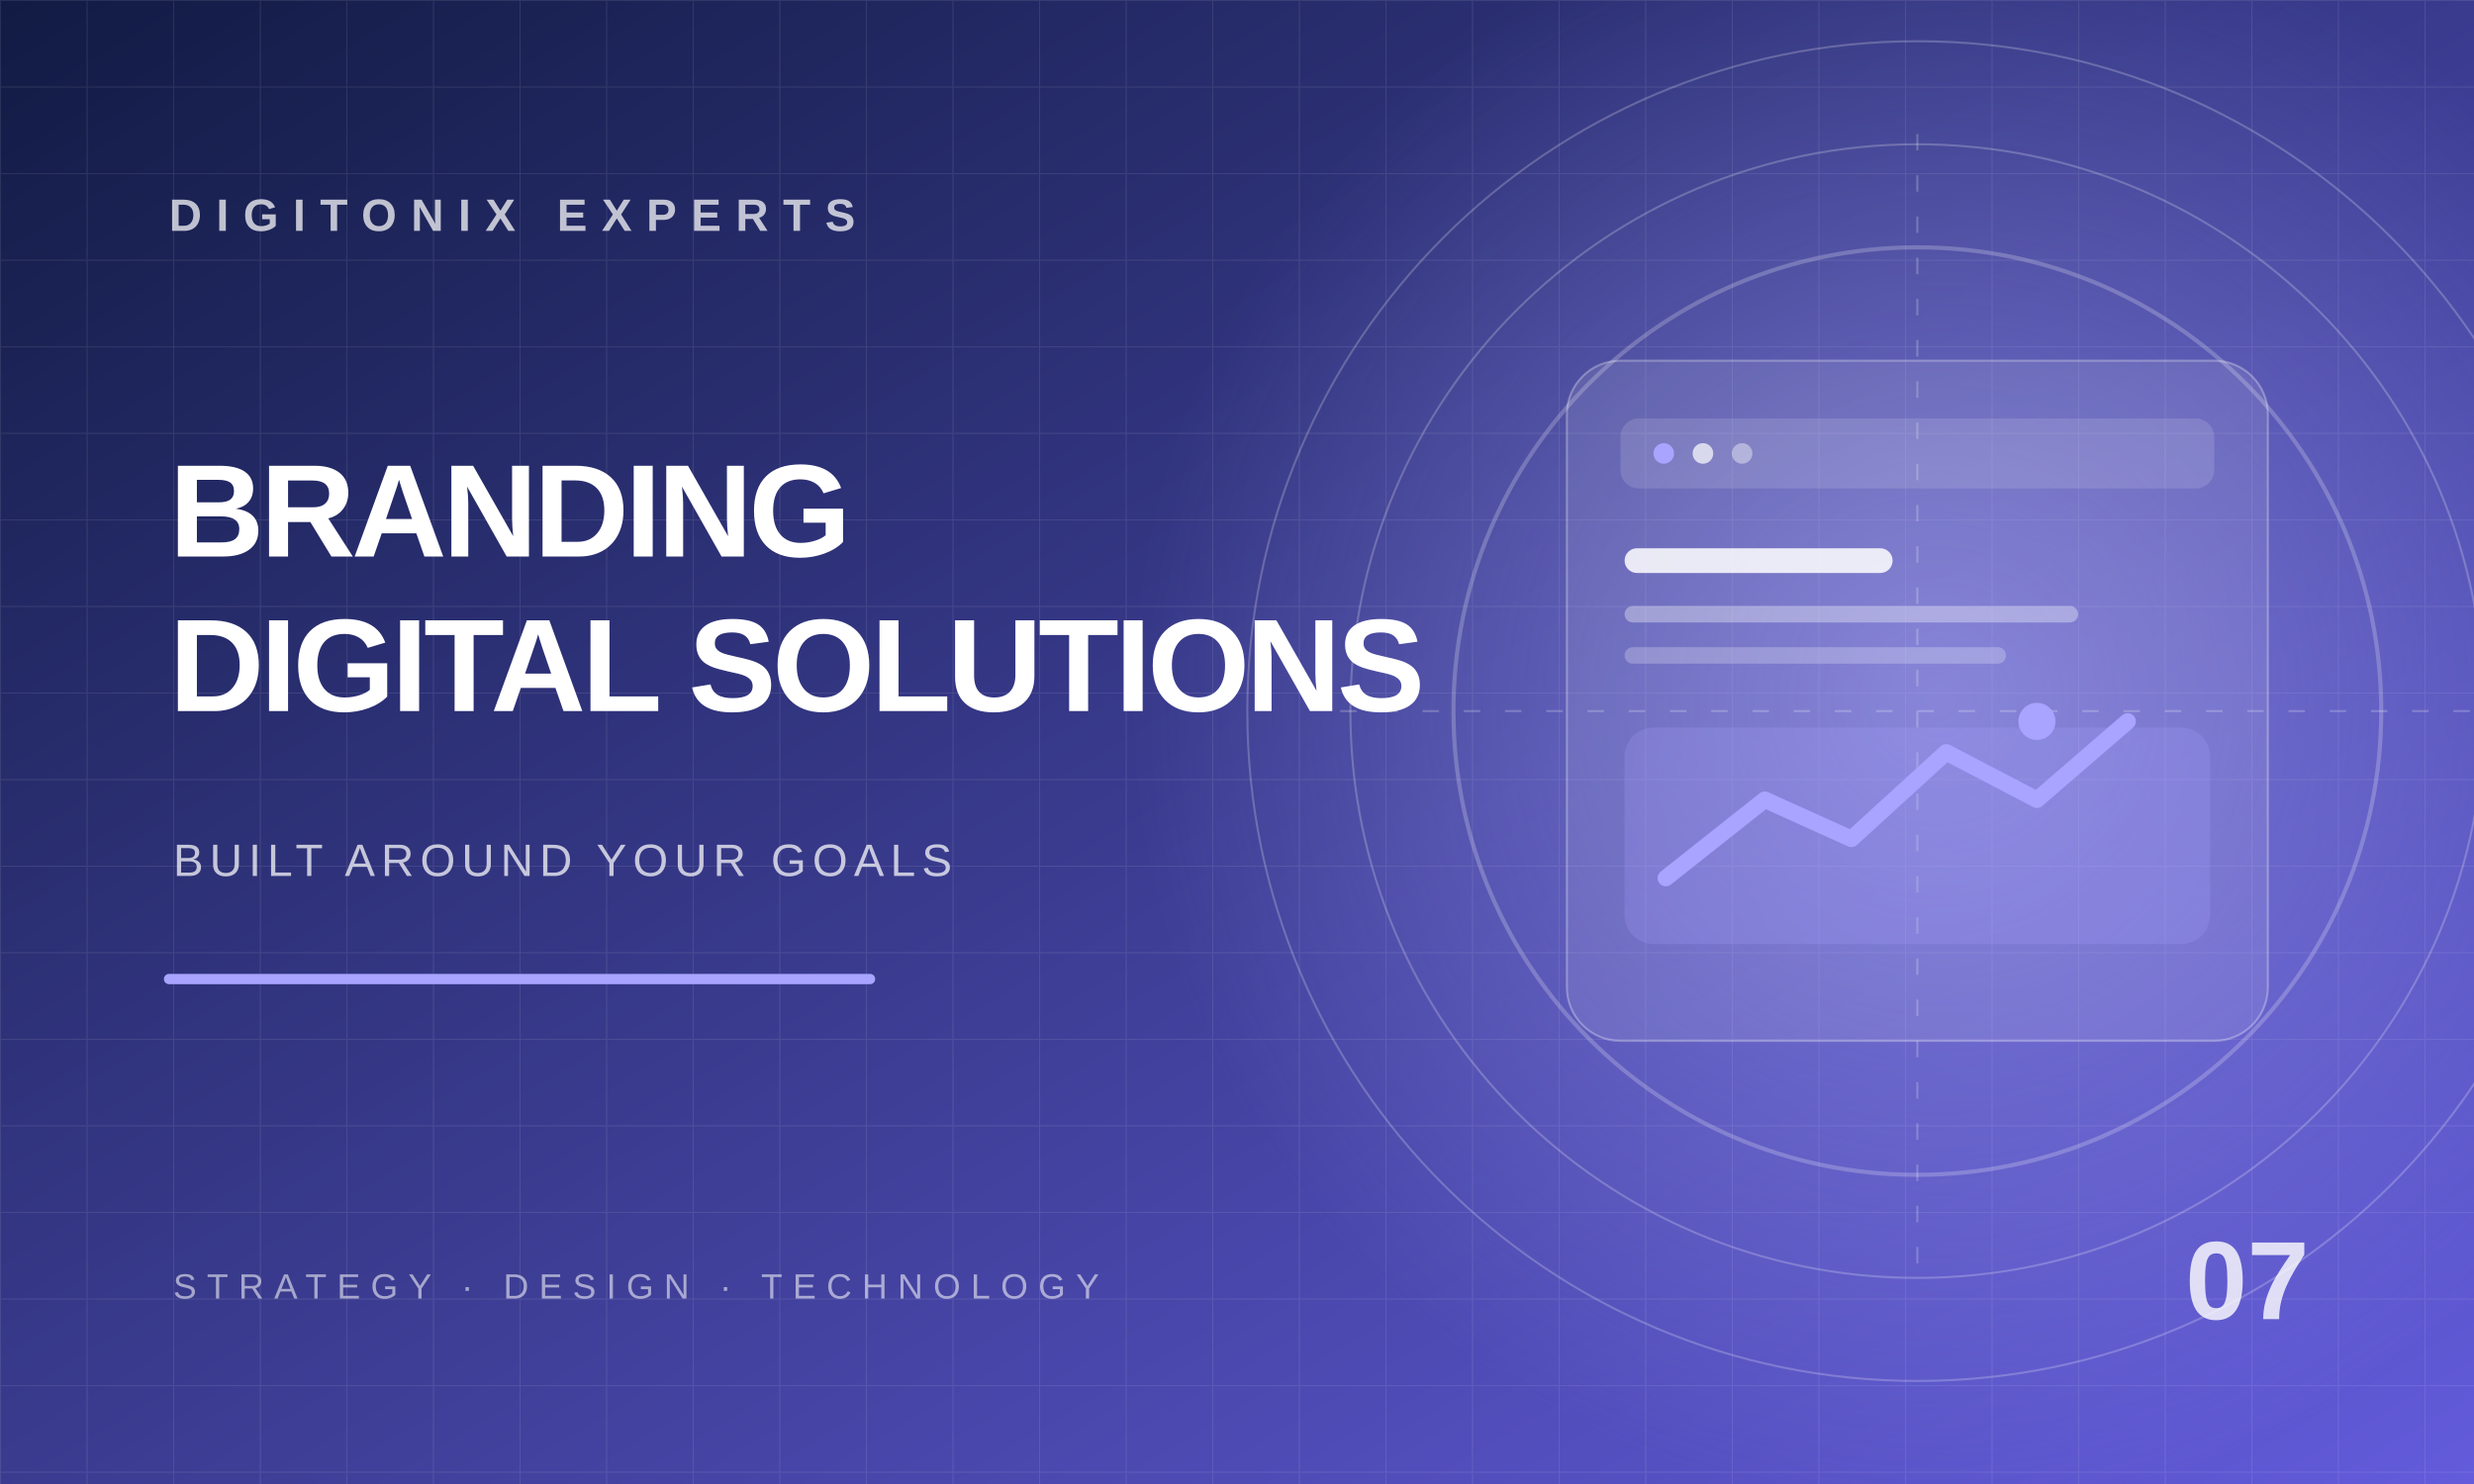
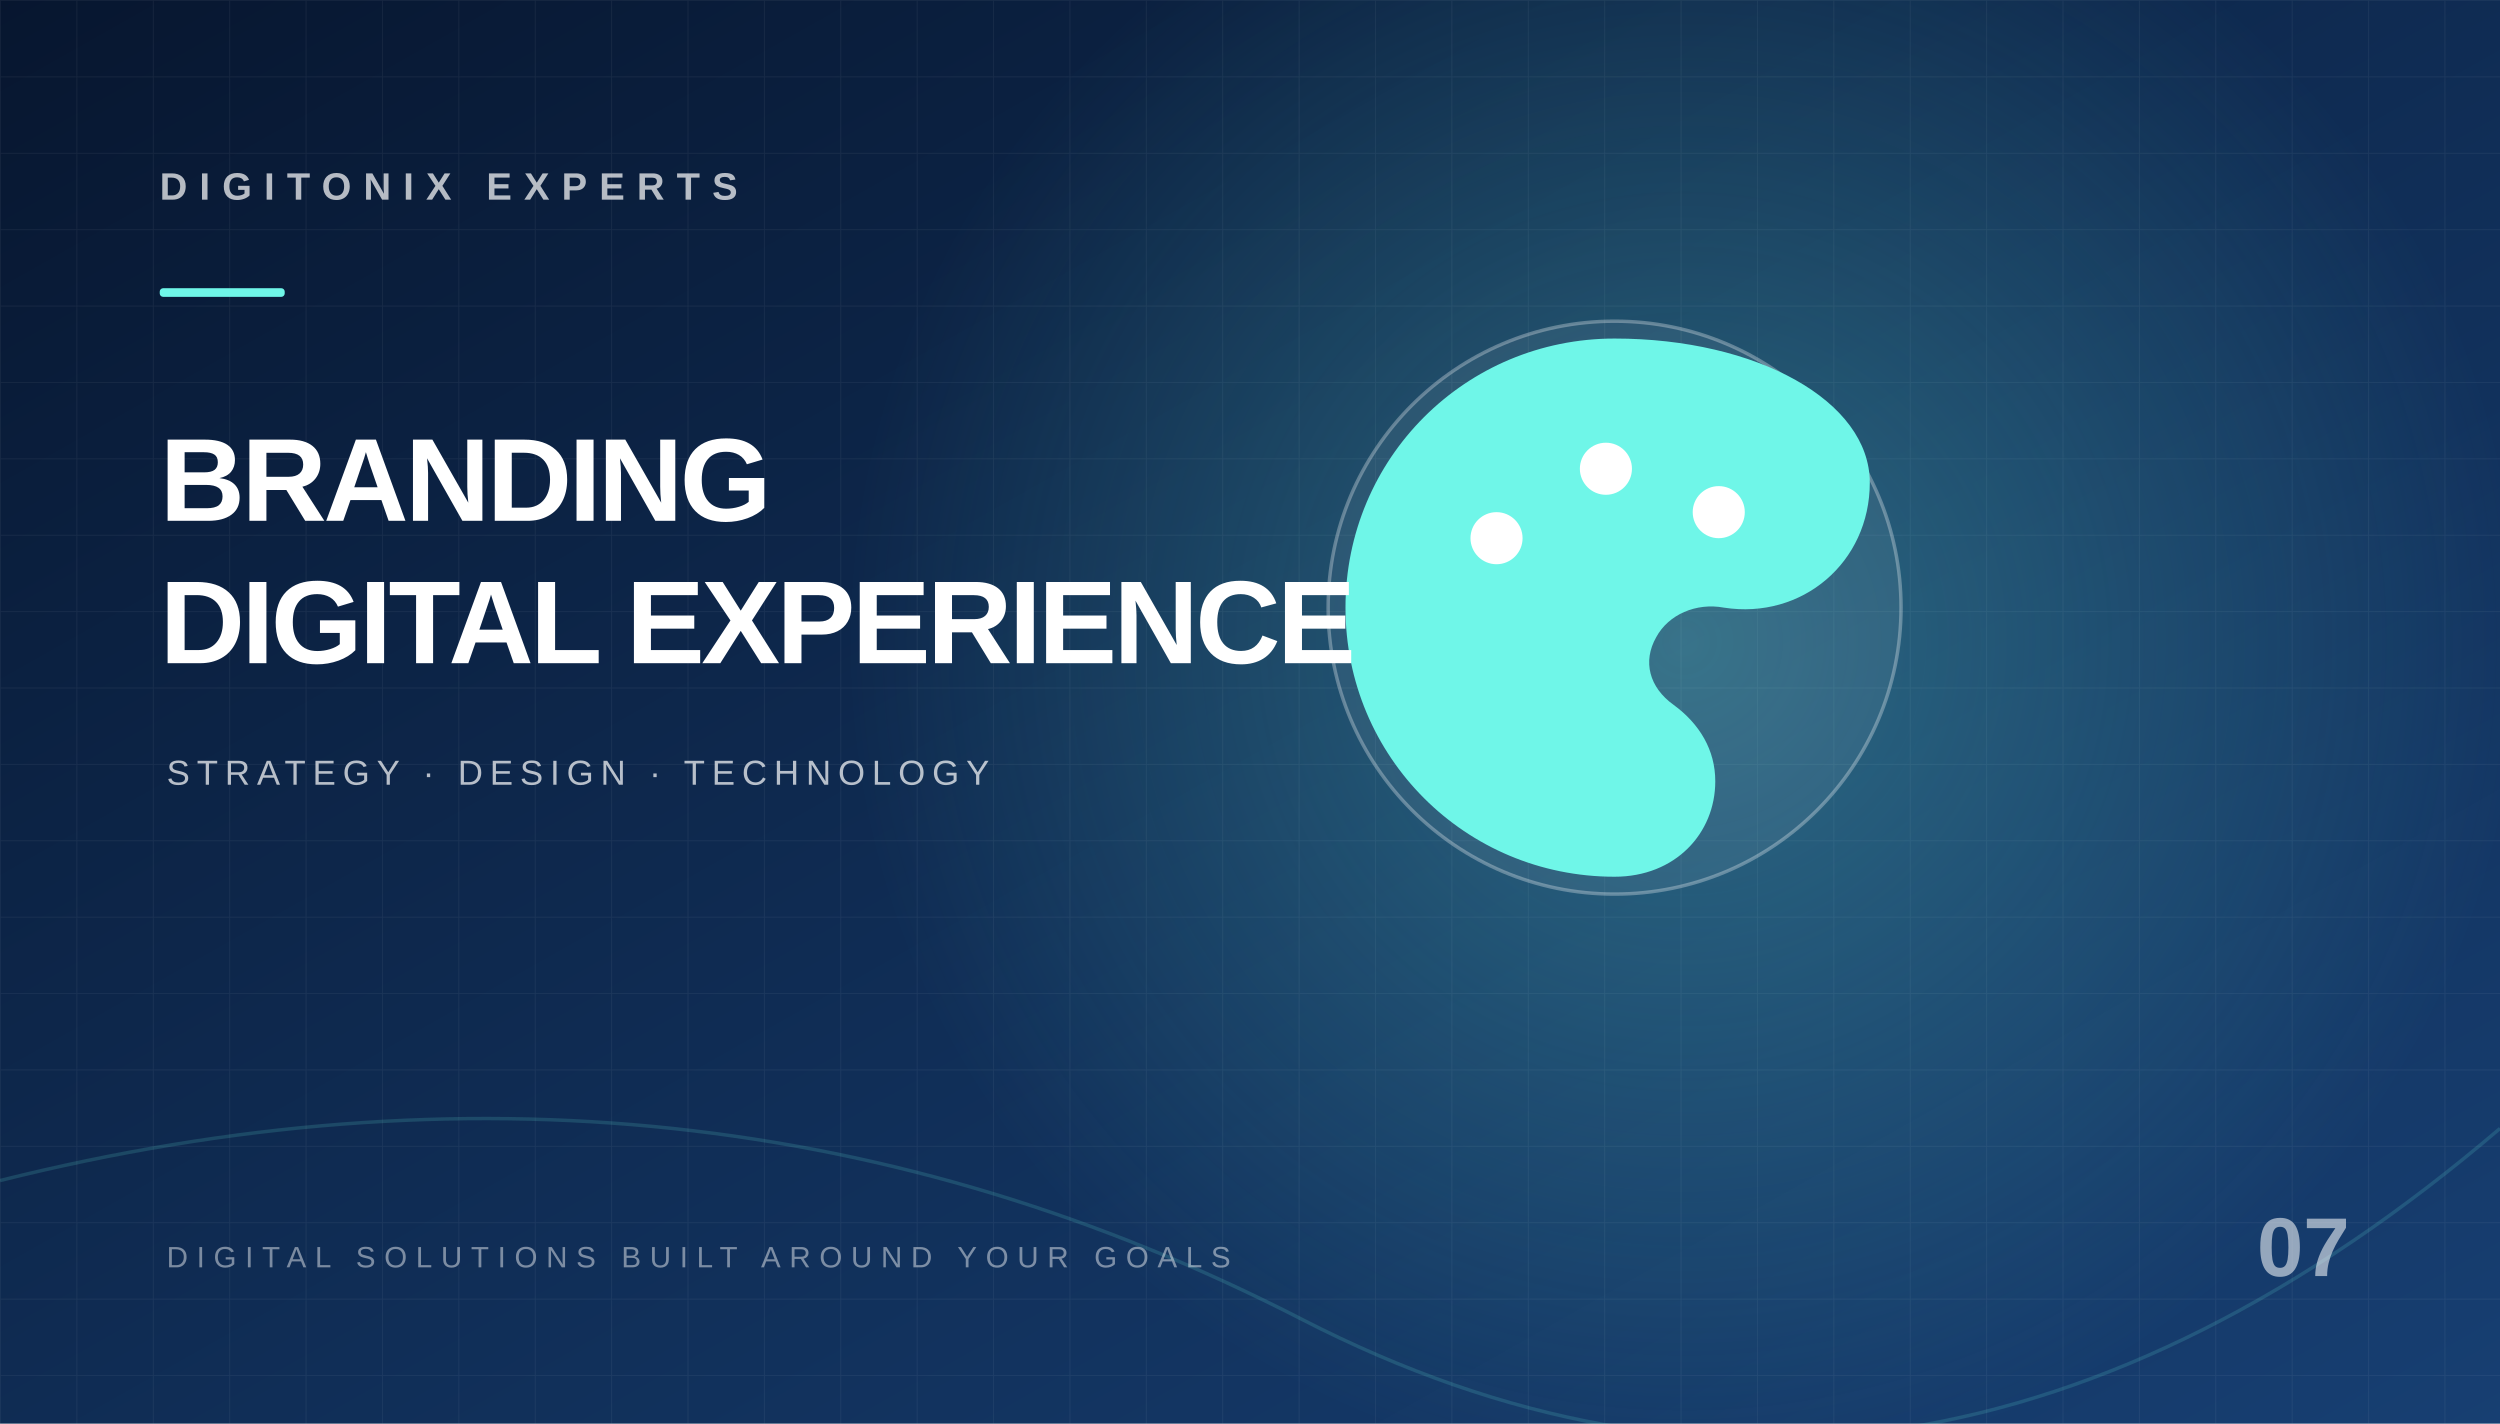
- <svg xmlns="http://www.w3.org/2000/svg" width="1200" height="720" viewBox="0 0 1200 720" role="img" aria-labelledby="title desc">
+ <svg xmlns="http://www.w3.org/2000/svg" width="1440" height="820" viewBox="0 0 1440 820">
  <defs>
    <linearGradient id="bg" x1="0" y1="0" x2="1" y2="1">
-       <stop stop-color="#111b43" />
-       <stop offset="1" stop-color="#635bdb" />
+       <stop stop-color="#07162f" />
+       <stop offset=".55" stop-color="#102e57" />
+       <stop offset="1" stop-color="#173f72" />
    </linearGradient>
    <radialGradient id="glow">
-       <stop stop-color="#a8a4ff" stop-opacity=".55" />
-       <stop offset="1" stop-color="#a8a4ff" stop-opacity="0" />
+       <stop stop-color="hsl(174,88%,70%)" stop-opacity=".3" />
+       <stop offset="1" stop-color="hsl(174,88%,70%)" stop-opacity="0" />
    </radialGradient>
-     <pattern id="grid" width="42" height="42" patternUnits="userSpaceOnUse">
-       <path d="M42 0H0V42" fill="none" stroke="#fff" stroke-opacity=".09" />
+     <pattern id="grid" width="44" height="44" patternUnits="userSpaceOnUse">
+       <path d="M44 0H0V44" fill="none" stroke="#fff" stroke-opacity=".055" />
    </pattern>
  </defs>
-   <rect width="1200" height="720" fill="url(#bg)" />
-   <rect width="1200" height="720" fill="url(#grid)" />
-   <circle cx="940" cy="340" r="390" fill="url(#glow)" />
-   <g fill="none" stroke="#fff" stroke-opacity=".22">
-     <circle cx="930" cy="345" r="225" stroke-width="2" />
-     <circle cx="930" cy="345" r="275" />
-     <circle cx="930" cy="345" r="325" />
-     <path d="M650 345h560M930 65v560" stroke-dasharray="8 12" />
+   <rect width="1440" height="820" fill="url(#bg)" />
+   <rect width="1440" height="820" fill="url(#grid)" />
+   <circle cx="970" cy="370" r="480" fill="url(#glow)" />
+   <path d="M0 680Q400 580 750 760T1440 650" fill="none" stroke="hsl(174,88%,70%)" stroke-opacity=".15" stroke-width="2" />
+   <circle cx="930" cy="350" r="165" fill="#fff" fill-opacity=".06" stroke="#fff" stroke-opacity=".3" stroke-width="2" />
+   <path d="M930 195c-86 0-155 69-155 155s69 155 155 155c35 0 58-25 58-55 0-18-9-33-24-44-14-10-18-25-10-39 7-13 23-20 39-17 45 7 84-26 84-72 0-47-65-83-147-83z" fill="hsl(174,88%,70%)" />
+   <circle cx="862" cy="310" r="15" fill="#fff" />
+   <circle cx="925" cy="270" r="15" fill="#fff" />
+   <circle cx="990" cy="295" r="15" fill="#fff" />
+   <g font-family="Arial,sans-serif" fill="#fff">
+     <text x="92" y="115" font-size="22" font-weight="700" letter-spacing="7" opacity=".7">DIGITONIX EXPERTS</text>
+     <rect x="92" y="166" width="72" height="5" rx="2" fill="hsl(174,88%,70%)" />
+     <text x="92" y="300" font-size="68" font-weight="800" letter-spacing="-2">BRANDING</text>
+     <text x="92" y="382" font-size="68" font-weight="800" letter-spacing="-2">DIGITAL EXPERIENCE</text>
+     <text x="96" y="452" font-size="20" letter-spacing="4" opacity=".7">STRATEGY  ·  DESIGN  ·  TECHNOLOGY</text>
+     <text x="96" y="730" font-size="17" letter-spacing="5" opacity=".45">DIGITAL SOLUTIONS BUILT AROUND YOUR GOALS</text>
+     <text x="1300" y="735" font-size="48" font-weight="800" opacity=".55">07</text>
  </g>
-   <g transform="translate(760 175)">
-     <rect x="0" y="0" width="340" height="330" rx="26" fill="#fff" fill-opacity=".10" stroke="#fff" stroke-opacity=".3" />
-     <rect x="26" y="28" width="288" height="34" rx="9" fill="#fff" fill-opacity=".13" />
-     <circle cx="47" cy="45" r="5" fill="#a8a4ff" />
-     <circle cx="66" cy="45" r="5" fill="#fff" fill-opacity=".7" />
-     <circle cx="85" cy="45" r="5" fill="#fff" fill-opacity=".4" />
-     <rect x="28" y="91" width="130" height="12" rx="6" fill="#fff" fill-opacity=".85" />
-     <rect x="28" y="119" width="220" height="8" rx="4" fill="#fff" fill-opacity=".34" />
-     <rect x="28" y="139" width="185" height="8" rx="4" fill="#fff" fill-opacity=".24" />
-     <rect x="28" y="178" width="284" height="105" rx="14" fill="#a8a4ff" fill-opacity=".22" />
-     <path d="M48 251l48-38 42 19 46-42 44 23 44-38" fill="none" stroke="#a8a4ff" stroke-width="8" stroke-linecap="round" stroke-linejoin="round" />
-     <circle cx="228" cy="175" r="9" fill="#a8a4ff" />
-   </g>
-   <g fill="#fff">
-     <text x="82" y="112" font-family="Arial,sans-serif" font-size="22" font-weight="700" letter-spacing="7" opacity=".72">DIGITONIX EXPERTS</text>
-     <text x="82" y="270" font-family="Arial,sans-serif" font-size="64" font-weight="800" letter-spacing="-2">BRANDING</text>
-     <text x="82" y="345" font-family="Arial,sans-serif" font-size="64" font-weight="800" letter-spacing="-2">DIGITAL SOLUTIONS</text>
-     <text x="84" y="425" font-family="Arial,sans-serif" font-size="22" letter-spacing="3" opacity=".72">BUILT AROUND YOUR GOALS</text>
-     <text x="84" y="630" font-family="Arial,sans-serif" font-size="17" letter-spacing="5" opacity=".55">STRATEGY  ·  DESIGN  ·  TECHNOLOGY</text>
-     <text x="1060" y="640" font-family="Arial,sans-serif" font-size="54" font-weight="800" opacity=".8">07</text>
-   </g>
-   <path d="M82 475h340" stroke="#a8a4ff" stroke-width="5" stroke-linecap="round" />
</svg>
